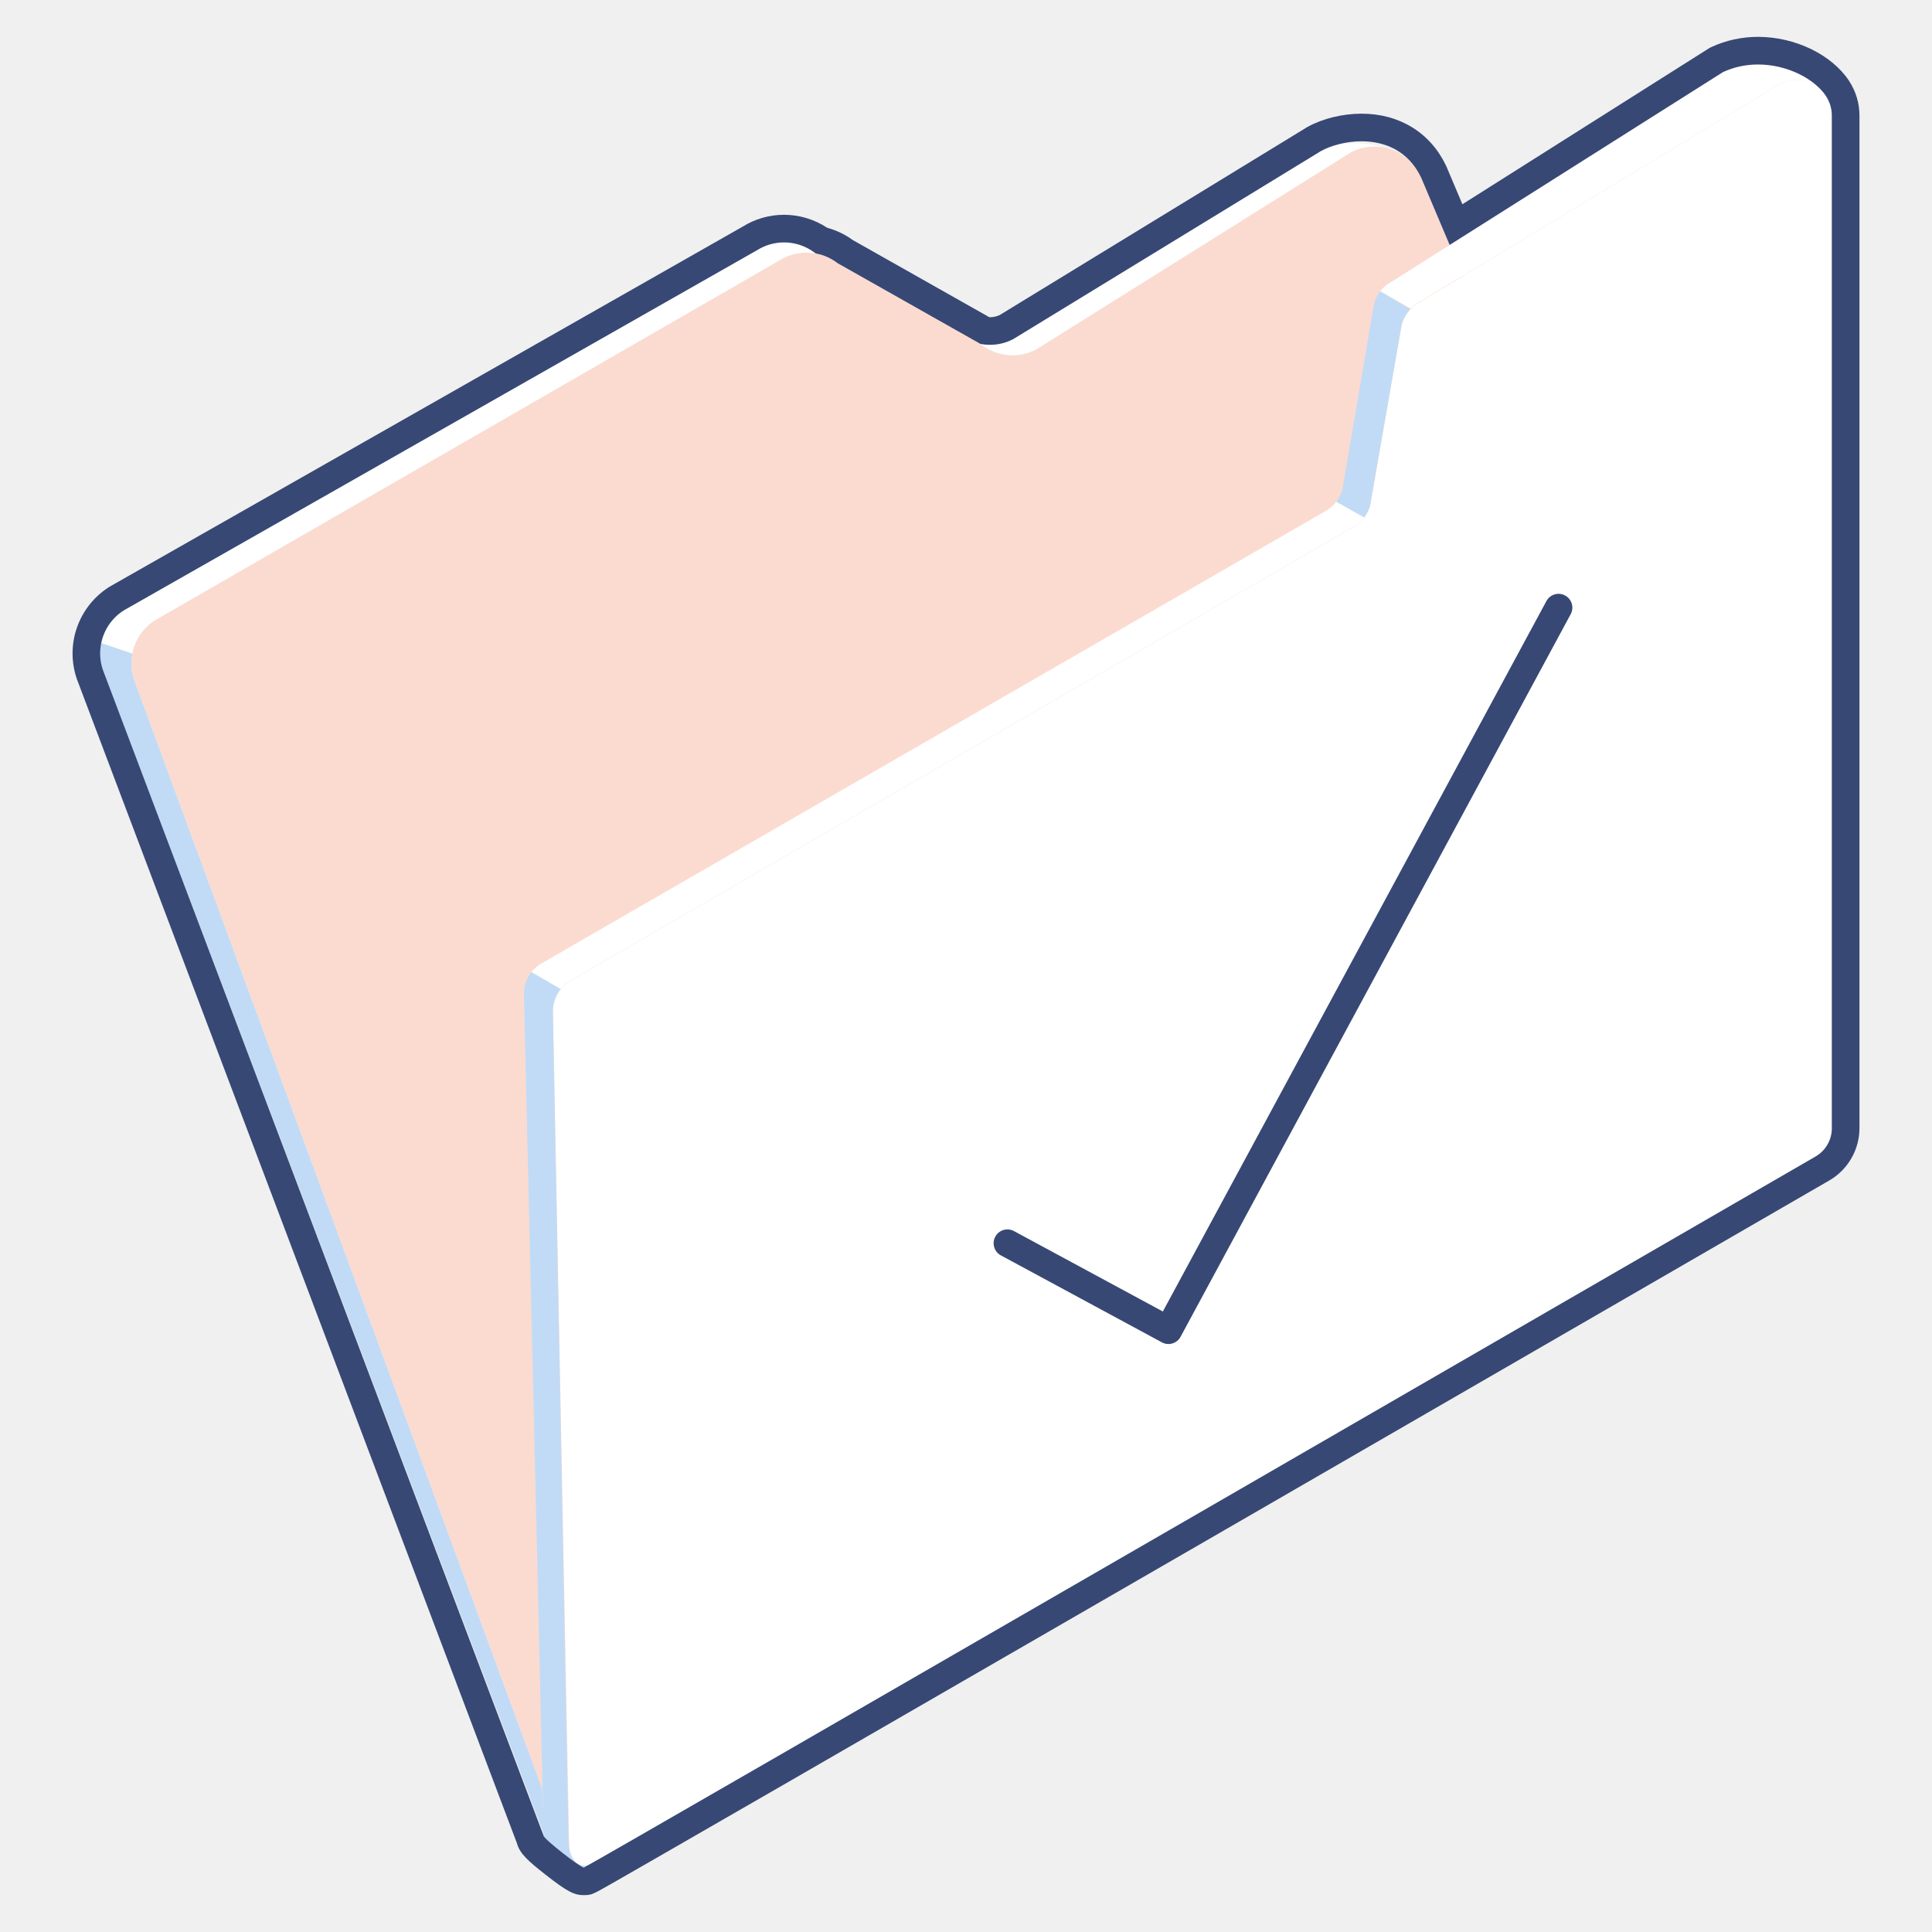
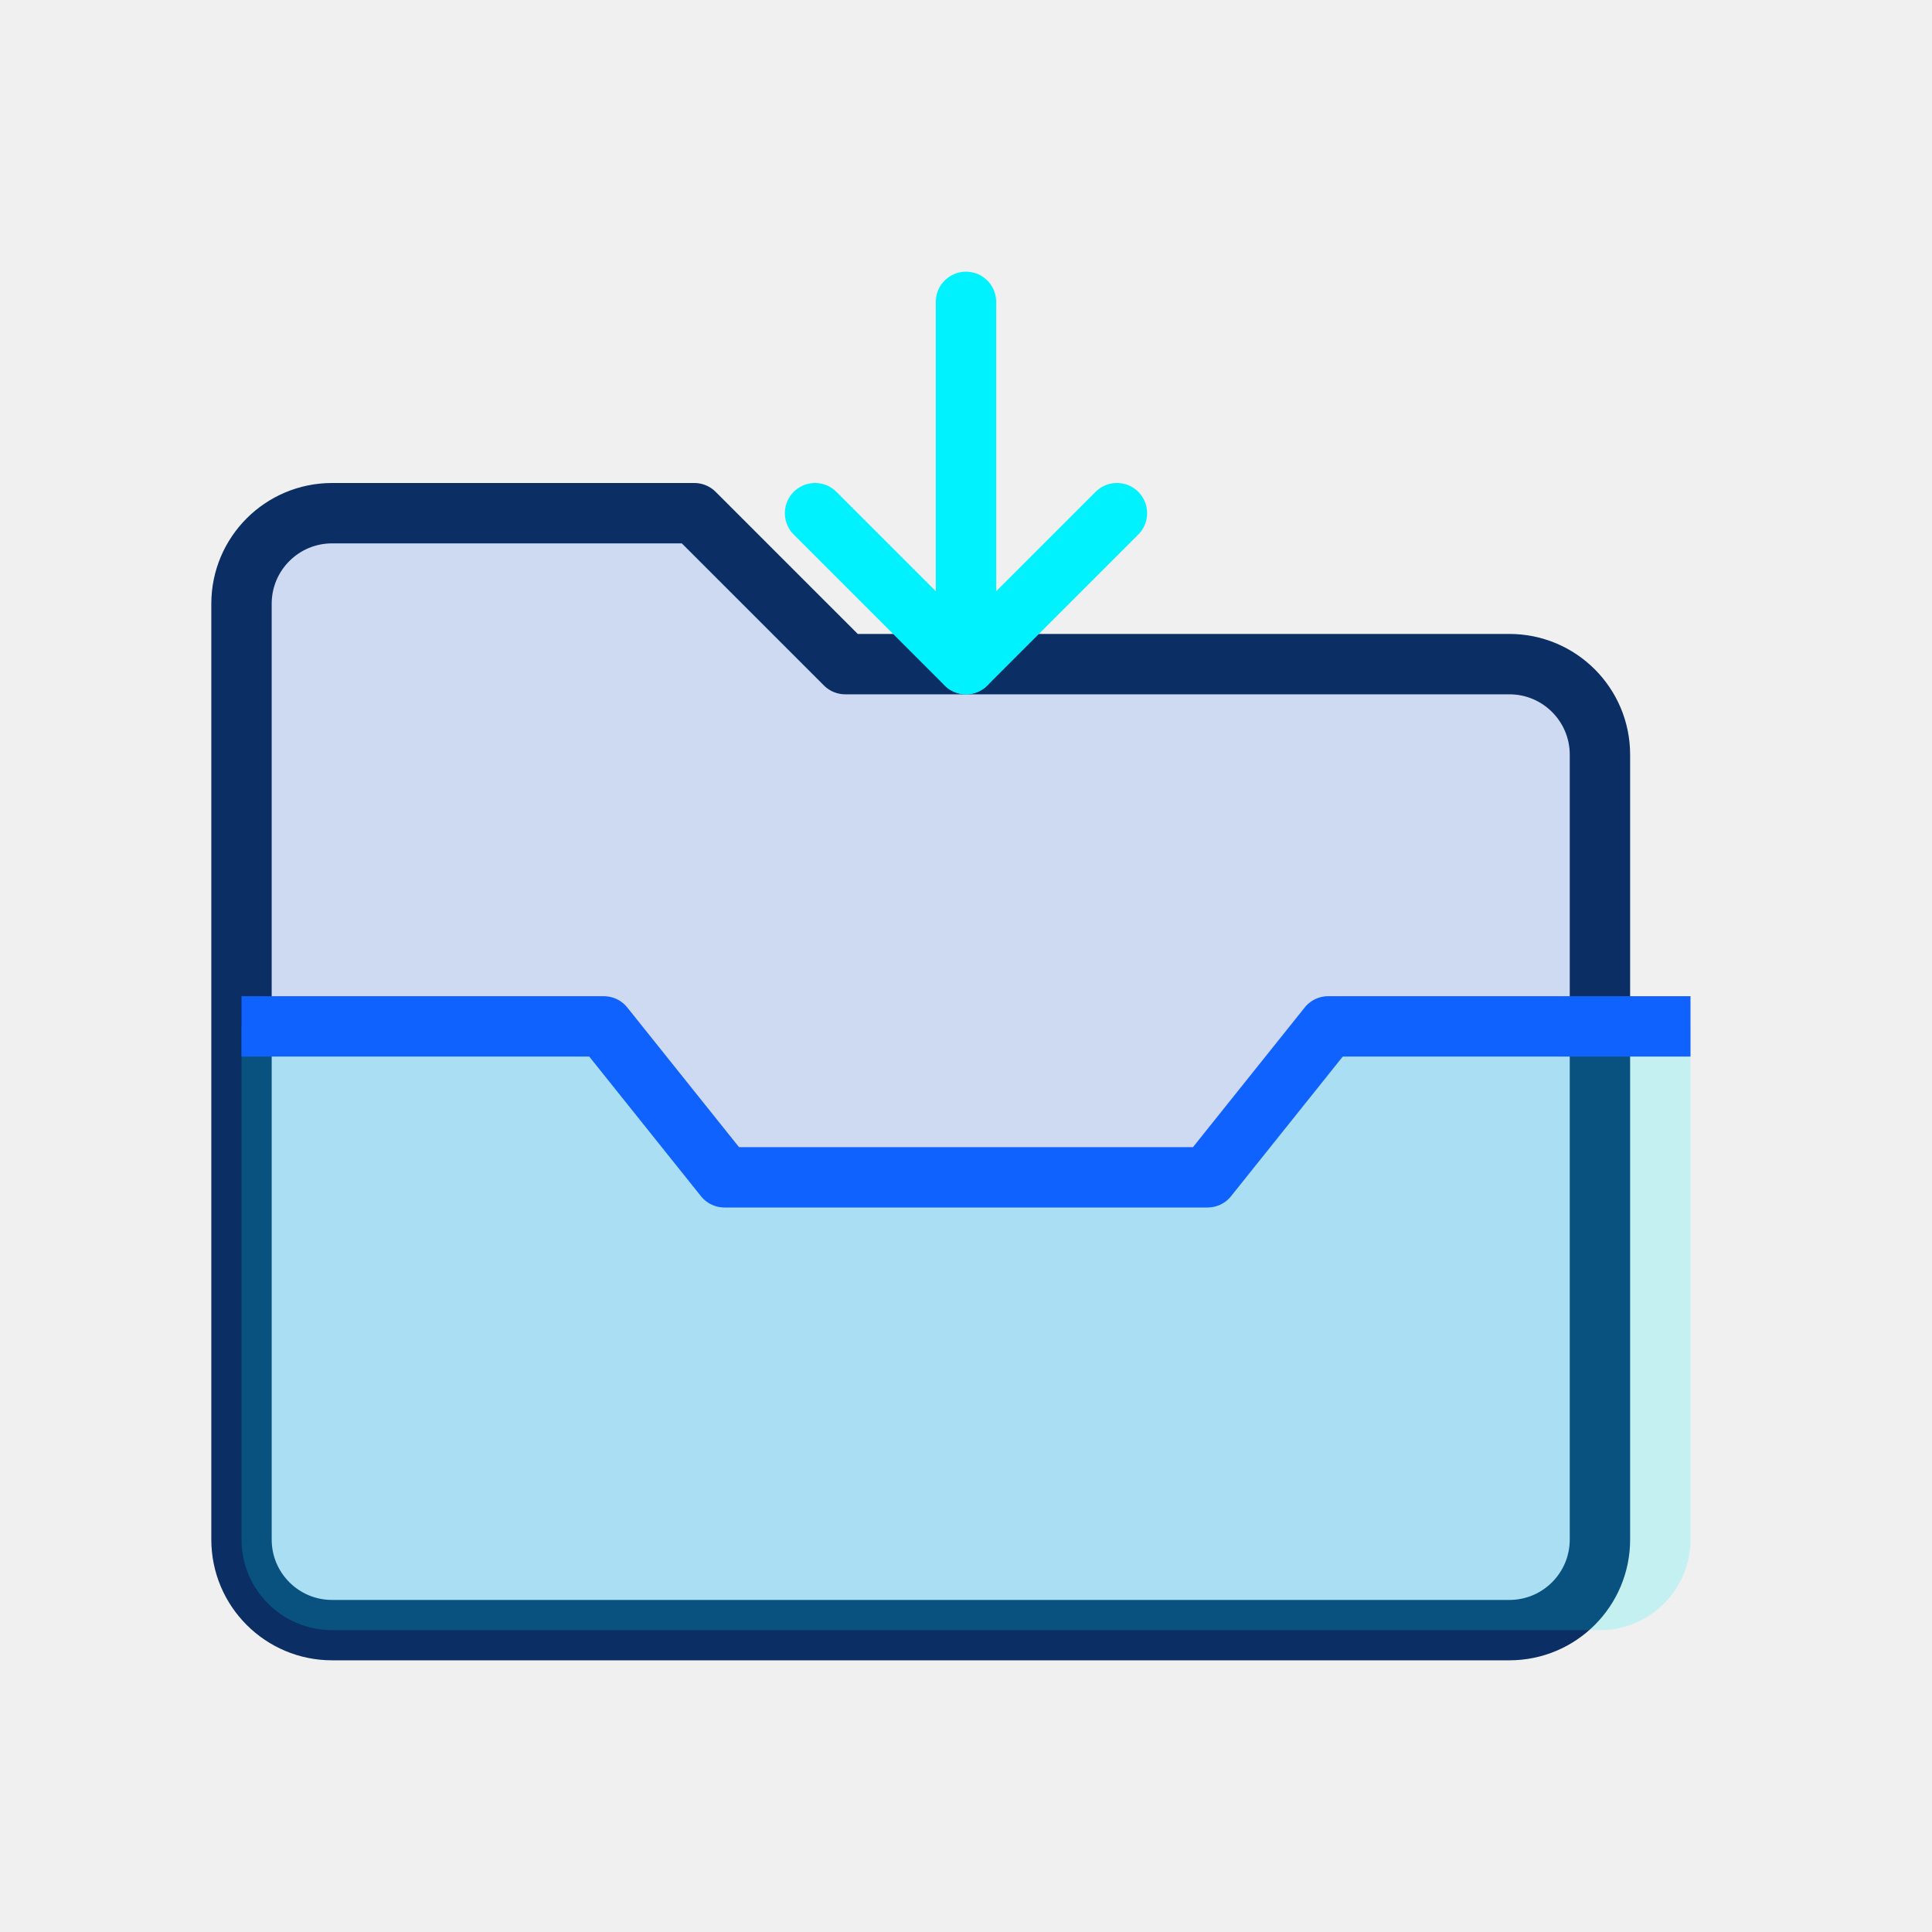
<svg xmlns="http://www.w3.org/2000/svg" width="64" height="64" viewBox="0 0 64 64" fill="none">
-   <path d="M32.513 11.411L27.746 8.718C27.189 8.287 26.424 8.248 25.827 8.62L5.139 20.544C4.481 20.958 4.191 21.768 4.437 22.506L18.441 60.564C18.599 61.002 19.169 61.923 19.607 61.766C19.656 61.748 19.704 61.726 19.749 61.7L59.512 38.681C60.182 38.292 60.458 37.466 60.157 36.752L47.076 5.88C46.715 5.025 45.729 4.625 44.874 4.986C44.835 5.003 44.797 5.021 44.759 5.04L34.323 11.571C33.74 11.876 33.033 11.814 32.513 11.411Z" fill="#FBDBD0" />
-   <path d="M3.405 22.181L18.038 60.815L17.959 59.256L4.437 22.514C4.346 22.236 4.327 21.939 4.383 21.652L3.353 21.3C3.292 21.593 3.31 21.897 3.405 22.181Z" fill="#C1DBF6" />
-   <path d="M26.989 8.373C26.43 7.947 25.664 7.914 25.071 8.292L4.107 20.216C3.718 20.459 3.446 20.851 3.353 21.3L4.383 21.644C4.473 21.189 4.746 20.791 5.139 20.544L25.827 8.62C26.186 8.397 26.615 8.318 27.03 8.398L26.989 8.373Z" fill="white" />
-   <path d="M43.764 5L33.567 11.232C33.229 11.41 32.84 11.465 32.466 11.39L32.513 11.417C33.033 11.819 33.74 11.882 34.323 11.577L44.759 5.04C45.19 4.815 45.699 4.788 46.152 4.967C46.152 4.967 44.788 4.444 43.764 5Z" fill="white" />
-   <path d="M46.436 10.747L45.39 16.739C45.313 17.027 45.129 17.275 44.875 17.433L18.86 32.511C18.52 32.727 18.316 33.103 18.318 33.505L18.86 61.399C18.865 61.661 19.081 61.869 19.343 61.864C19.424 61.863 19.503 61.841 19.573 61.8L60.14 38.313C60.477 38.118 60.684 37.759 60.682 37.37V3.829C60.683 3.181 60.157 2.655 59.509 2.655C59.289 2.655 59.073 2.717 58.886 2.834L46.962 10.054C46.704 10.208 46.515 10.457 46.436 10.747Z" fill="white" />
-   <path d="M43.956 16.904L17.909 31.931C17.791 32.003 17.686 32.094 17.6 32.202L18.573 32.766L18.637 32.687C18.706 32.615 18.784 32.553 18.868 32.5L44.883 17.422C45.006 17.346 45.114 17.248 45.2 17.132L44.274 16.612C44.187 16.728 44.079 16.827 43.956 16.904Z" fill="white" />
-   <path d="M45.515 10.067L44.469 16.211C44.428 16.36 44.359 16.5 44.266 16.622L45.192 17.143C45.28 17.024 45.345 16.89 45.385 16.747L46.431 10.755C46.45 10.684 46.477 10.614 46.509 10.547C46.564 10.435 46.636 10.333 46.723 10.243L45.721 9.647C45.625 9.772 45.555 9.915 45.515 10.067Z" fill="#C1DBF6" />
-   <path d="M57.078 2.387C57.061 2.394 57.045 2.402 57.029 2.412L46.03 9.376C45.911 9.447 45.807 9.539 45.721 9.647L46.731 10.224C46.799 10.156 46.873 10.095 46.954 10.043L54.907 5.23L58.883 2.824C59.428 2.483 60.146 2.645 60.493 3.187C59.975 2.401 58.422 1.764 57.078 2.387Z" fill="white" />
-   <path d="M17.356 32.928L18.009 60.815C18.009 61.013 19.112 62.058 19.526 61.816C19.526 61.816 19.524 61.791 19.418 61.805C19.009 61.838 18.841 61.385 18.833 60.992L18.315 33.495C18.316 33.295 18.367 33.1 18.464 32.926C18.495 32.869 18.532 32.816 18.573 32.766L17.6 32.202C17.44 32.41 17.354 32.666 17.356 32.928Z" fill="#C1DBF6" />
-   <path fill-rule="evenodd" clip-rule="evenodd" d="M51.846 19.726C52.068 19.846 52.151 20.124 52.031 20.346L39.108 44.282C39.051 44.389 38.953 44.468 38.837 44.503C38.721 44.538 38.596 44.525 38.489 44.467L33.155 41.586C32.933 41.466 32.85 41.188 32.97 40.966C33.09 40.744 33.367 40.661 33.589 40.781L38.521 43.445L51.227 19.911C51.347 19.689 51.624 19.606 51.846 19.726Z" fill="#374874" />
-   <path d="M58.239 2.136C59.217 2.136 60.121 2.623 60.492 3.186C60.49 3.182 60.486 3.179 60.483 3.175C60.609 3.362 60.682 3.587 60.682 3.829V37.37C60.684 37.759 60.477 38.118 60.14 38.313C60.14 38.313 19.424 61.863 19.343 61.864H19.342C19.217 61.864 18.009 60.911 18.009 60.815L3.405 22.181C3.31 21.897 3.292 21.593 3.354 21.3C3.446 20.851 3.718 20.459 4.107 20.216L25.071 8.292C25.347 8.117 25.66 8.03 25.972 8.03C26.332 8.03 26.69 8.145 26.99 8.373L27.029 8.397C27.284 8.445 27.531 8.551 27.746 8.718L32.476 11.391C32.582 11.412 32.69 11.422 32.797 11.422C33.063 11.422 33.328 11.358 33.567 11.232L43.764 5C44.091 4.822 44.584 4.68 45.102 4.68C45.846 4.68 46.643 4.974 47.076 5.88L48.022 8.114C48.022 8.114 56.359 2.841 57.078 2.387C57.458 2.211 57.854 2.136 58.239 2.136ZM58.239 1.221C57.695 1.221 57.175 1.335 56.694 1.558L56.64 1.583L56.59 1.614C56.018 1.975 50.626 5.385 48.444 6.766L47.918 5.524L47.91 5.505L47.901 5.486C47.379 4.393 46.358 3.766 45.102 3.766C44.479 3.766 43.832 3.923 43.328 4.196L43.307 4.207L43.287 4.22L33.12 10.434C33.02 10.482 32.909 10.508 32.797 10.508C32.788 10.508 32.78 10.508 32.771 10.507L28.246 7.95C27.994 7.766 27.706 7.629 27.402 7.545C26.98 7.267 26.479 7.115 25.972 7.115C25.486 7.115 25.013 7.251 24.601 7.508L3.655 19.421L3.638 19.431L3.621 19.441C3.025 19.815 2.601 20.425 2.458 21.115C2.364 21.564 2.391 22.034 2.538 22.471L2.544 22.488L2.55 22.504L17.126 61.065C17.22 61.415 17.528 61.672 18.063 62.094C18.806 62.68 19.035 62.779 19.342 62.779H19.351L19.36 62.778C19.6 62.774 19.625 62.76 20.267 62.394C20.57 62.221 21.013 61.967 21.574 61.645C22.696 61 24.293 60.08 26.208 58.976C30.037 56.768 35.134 53.824 40.229 50.88C50.419 44.992 60.598 39.104 60.598 39.104C61.217 38.747 61.599 38.081 61.597 37.366V3.829C61.597 3.426 61.482 3.037 61.265 2.699L61.266 2.698L61.257 2.684L61.251 2.676C60.673 1.806 59.464 1.221 58.239 1.221Z" fill="#374874" />
+   <path d="M8 20a3 3 0 0 1 3-3h12l5 5h22a3 3 0 0 1 3 3v26a3 3 0 0 1-3 3H11a3 3 0 0 1-3-3V20Z" fill="#0F62FE" fill-opacity="0.15" />
+   <path d="M8 20a3 3 0 0 1 3-3h12l5 5h22a3 3 0 0 1 3 3v26a3 3 0 0 1-3 3H11a3 3 0 0 1-3-3V20Z" stroke="#0B2E64" stroke-width="2" stroke-linejoin="round" />
+   <path d="M8 34h12l4 5h16l4-5h12v17a3 3 0 0 1-3 3H11a3 3 0 0 1-3-3V34Z" fill="#00F2FE" fill-opacity="0.18" />
+   <path d="M8 34h12l4 5h16l4-5h12" stroke="#0F62FE" stroke-width="2" stroke-linejoin="round" />
+   <path d="M32 10v12" stroke="#00F2FE" stroke-width="2" stroke-linecap="round" />
+   <path d="M27 17l5 5 5-5" stroke="#00F2FE" stroke-width="2" stroke-linecap="round" stroke-linejoin="round" />
</svg>
